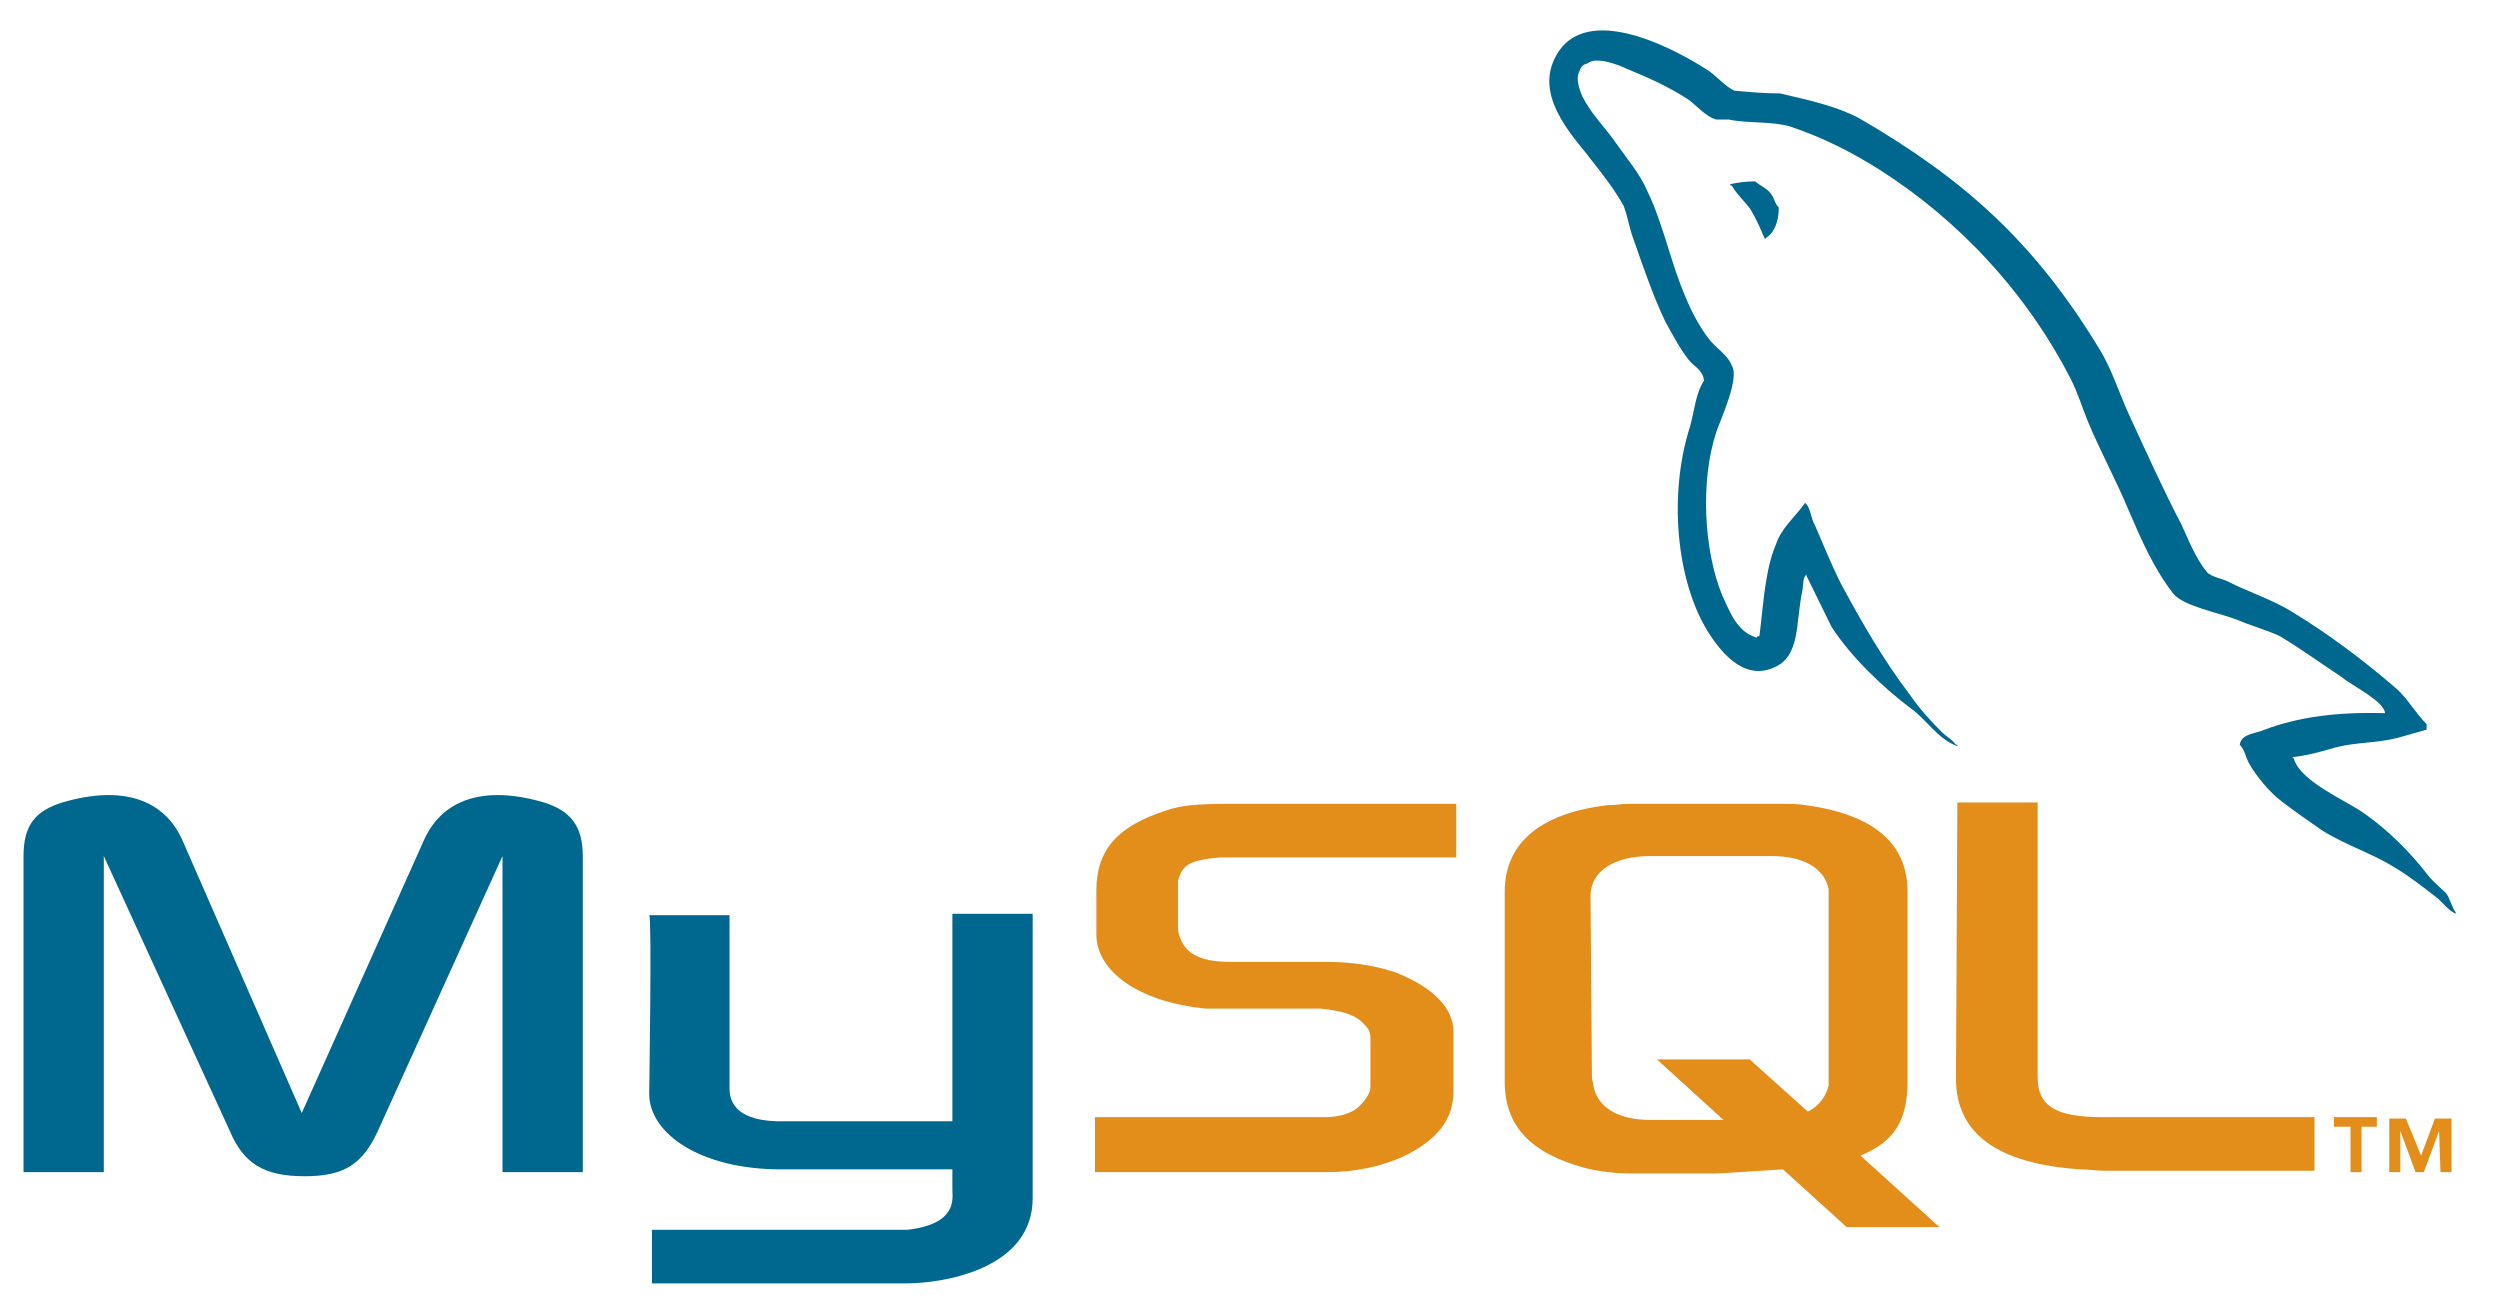
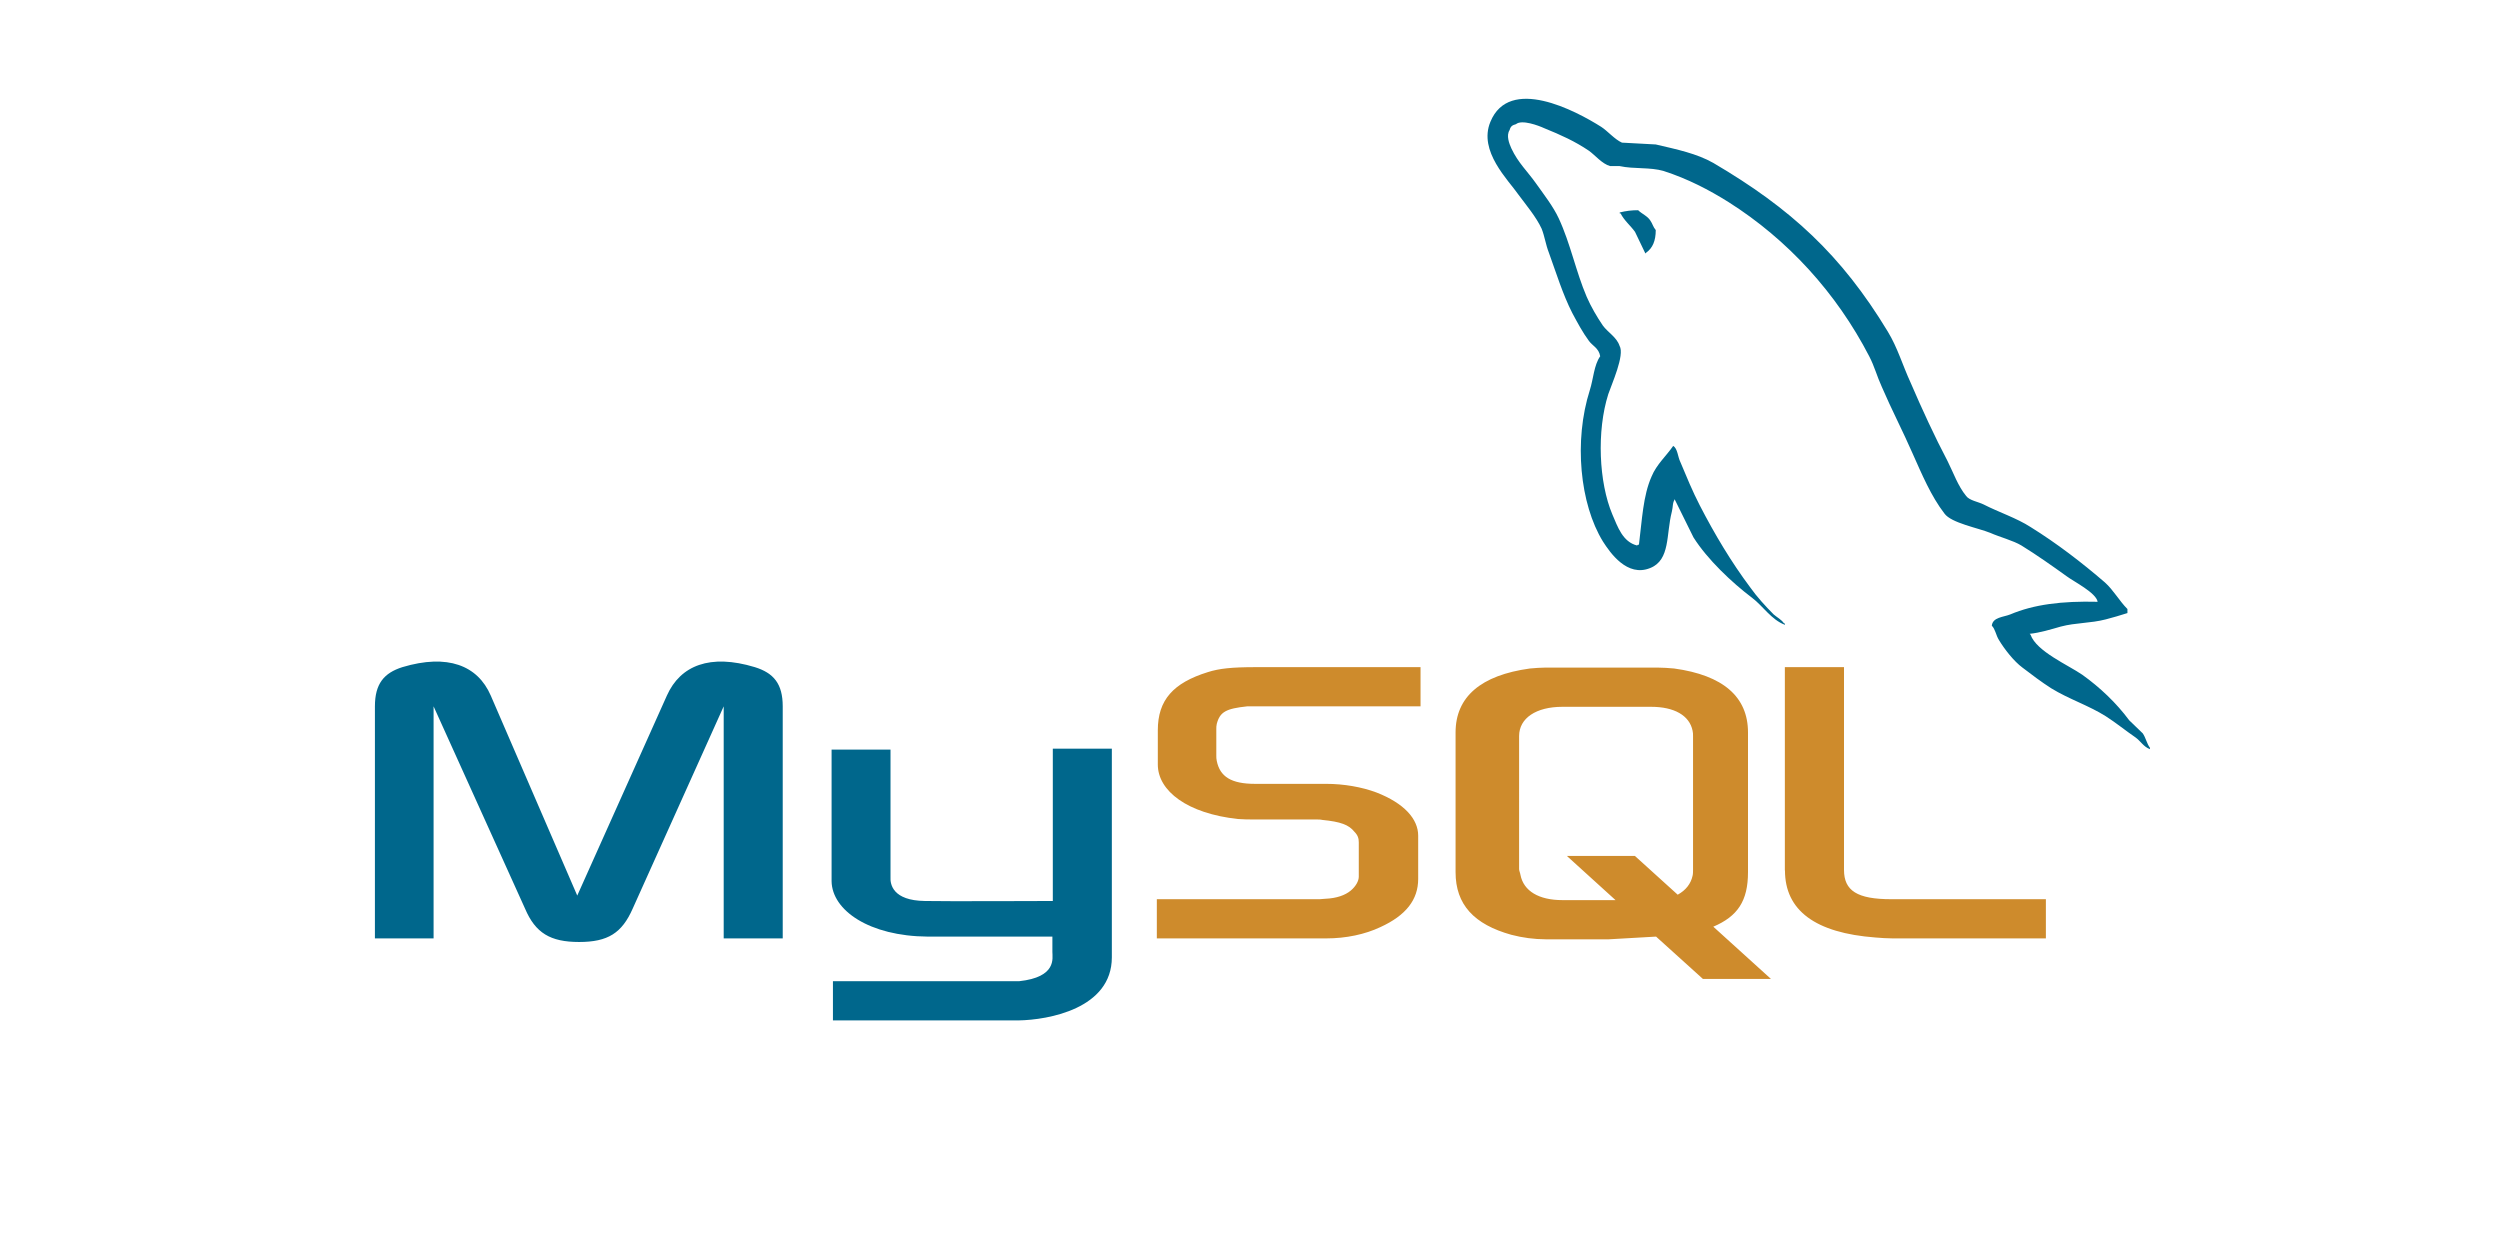
- <svg xmlns="http://www.w3.org/2000/svg" width="105" height="55" viewBox="0 0 105 55" fill="none">
-   <path d="M0.988 49.229H4.36V35.955L9.651 47.497C10.233 48.883 11.105 49.402 12.791 49.402C14.477 49.402 15.233 48.883 15.872 47.497L21.105 35.955V49.229H24.477V35.955C24.477 34.685 23.953 34.05 22.849 33.704C20.291 32.954 18.547 33.589 17.791 35.32L12.674 46.747L7.674 35.32C6.919 33.589 5.174 32.954 2.616 33.704C1.512 34.05 0.988 34.627 0.988 35.955V49.229Z" fill="#00678F" />
-   <path d="M27.267 38.437H30.64V45.708C30.64 46.112 30.756 47.036 32.616 47.093C33.605 47.093 39.942 47.093 40 47.093V38.379H43.372C43.372 38.379 43.372 50.268 43.372 50.325C43.372 53.269 39.709 53.903 38.023 53.903H27.384V51.653H38.081C40.233 51.422 40 50.325 40 49.979V49.113H32.791C29.419 49.113 27.267 47.613 27.267 45.939C27.267 45.766 27.384 38.494 27.267 38.437Z" fill="#00678F" />
-   <path d="M100.174 29.953C98.081 29.895 96.512 30.126 95.116 30.645C94.709 30.819 94.128 30.819 94.07 31.28C94.302 31.511 94.302 31.8 94.477 32.088C94.767 32.608 95.349 33.3 95.814 33.646C96.337 34.05 96.919 34.454 97.5 34.858C98.488 35.493 99.651 35.84 100.64 36.474C101.221 36.821 101.802 37.282 102.326 37.686C102.616 37.917 102.791 38.206 103.14 38.379V38.321C102.965 38.09 102.907 37.744 102.733 37.513C102.5 37.282 102.209 37.051 101.977 36.763C101.221 35.782 100.291 34.858 99.302 34.166C98.488 33.589 96.628 32.838 96.337 31.857C96.337 31.857 96.337 31.857 96.279 31.8C96.861 31.742 97.5 31.569 98.081 31.396C98.954 31.165 99.767 31.223 100.698 30.992C101.105 30.876 101.512 30.761 101.919 30.645C101.919 30.588 101.919 30.472 101.919 30.415C101.453 29.953 101.105 29.318 100.64 28.914C99.302 27.76 97.849 26.663 96.337 25.74C95.523 25.22 94.477 24.874 93.663 24.47C93.372 24.297 92.849 24.239 92.674 24.008C92.209 23.431 91.919 22.681 91.628 22.046C90.872 20.603 90.174 19.045 89.477 17.545C89.012 16.564 88.721 15.525 88.139 14.601C85.465 10.215 82.558 7.56 78.081 4.963C77.093 4.444 75.988 4.213 74.767 3.924C74.128 3.924 73.488 3.867 72.849 3.809C72.442 3.636 72.035 3.116 71.628 2.886C70.174 1.962 66.337 -0.058 65.233 2.597C64.535 4.271 66.279 5.944 66.861 6.752C67.326 7.329 67.849 8.022 68.198 8.657C68.372 9.119 68.43 9.58 68.605 10.042C69.012 11.196 69.419 12.408 69.942 13.505C70.233 14.024 70.523 14.601 70.93 15.121C71.163 15.409 71.512 15.525 71.57 15.986C71.221 16.506 71.163 17.256 70.988 17.891C70.058 20.776 70.407 24.412 71.744 26.548C72.151 27.183 73.139 28.625 74.477 28.048C75.639 27.587 75.407 26.144 75.698 24.816C75.756 24.528 75.698 24.297 75.872 24.124V24.181C76.221 24.874 76.57 25.624 76.919 26.317C77.733 27.587 79.128 28.914 80.291 29.78C80.93 30.241 81.395 31.049 82.209 31.338V31.28C82.209 31.28 82.209 31.28 82.151 31.28C81.977 31.049 81.744 30.934 81.57 30.761C81.105 30.299 80.581 29.722 80.233 29.203C79.128 27.76 78.198 26.144 77.326 24.528C76.919 23.72 76.57 22.854 76.221 22.046C76.046 21.758 76.046 21.296 75.814 21.123C75.407 21.7 74.826 22.162 74.593 22.854C74.128 23.951 74.07 25.336 73.895 26.721C73.779 26.721 73.837 26.721 73.779 26.779C72.965 26.548 72.674 25.74 72.326 24.989C71.57 23.143 71.395 20.199 72.093 18.122C72.267 17.602 73.081 15.871 72.733 15.351C72.558 14.89 72.035 14.601 71.744 14.197C71.395 13.736 71.046 13.101 70.814 12.524C70.174 11.081 69.884 9.465 69.186 8.022C68.895 7.329 68.314 6.637 67.907 6.06C67.442 5.367 66.861 4.848 66.454 4.04C66.337 3.751 66.163 3.29 66.337 3.001C66.395 2.77 66.512 2.712 66.686 2.655C67.035 2.366 67.965 2.712 68.314 2.886C69.302 3.29 70.058 3.636 70.872 4.155C71.221 4.386 71.628 4.906 72.093 5.021C72.267 5.021 72.442 5.021 72.616 5.021C73.43 5.194 74.361 5.079 75.174 5.31C76.57 5.771 77.791 6.406 78.895 7.099C82.267 9.234 85.116 12.293 86.977 15.929C87.267 16.506 87.442 17.083 87.674 17.66C88.198 18.93 88.895 20.199 89.419 21.469C89.942 22.681 90.465 23.893 91.279 24.932C91.686 25.451 93.198 25.74 93.954 26.028C94.477 26.259 95.291 26.49 95.756 26.721C96.628 27.24 97.5 27.875 98.372 28.452C98.779 28.799 100.116 29.433 100.174 29.953Z" fill="#00678F" />
-   <path d="M73.721 7.618C73.256 7.618 72.965 7.676 72.674 7.733C72.674 7.733 72.674 7.733 72.674 7.791C72.674 7.791 72.674 7.791 72.733 7.791C72.965 8.195 73.314 8.484 73.546 8.83C73.779 9.234 73.954 9.638 74.128 10.042L74.186 9.984C74.535 9.753 74.709 9.292 74.709 8.715C74.535 8.541 74.535 8.368 74.419 8.195C74.244 7.907 73.895 7.791 73.721 7.618Z" fill="#00678F" />
-   <path d="M45.988 49.229H55.756C56.919 49.229 57.965 48.998 58.895 48.594C60.349 47.901 61.047 47.036 61.047 45.824V43.342C61.047 42.361 60.233 41.495 58.663 40.86C57.849 40.572 56.802 40.399 55.756 40.399H51.686C50.291 40.399 49.651 39.995 49.477 39.071C49.477 38.956 49.477 38.84 49.477 38.783V37.282C49.477 37.224 49.477 37.109 49.477 36.994C49.651 36.301 50 36.128 51.221 36.013C51.337 36.013 51.453 36.013 51.512 36.013H61.163V33.762H51.686C50.291 33.762 49.593 33.819 48.953 34.05C46.977 34.685 46.047 35.666 46.047 37.398V39.245C46.047 40.745 47.733 42.072 50.639 42.361C50.93 42.361 51.279 42.361 51.628 42.361H55.116C55.233 42.361 55.349 42.361 55.465 42.361C56.512 42.476 56.977 42.65 57.326 43.053C57.558 43.284 57.558 43.458 57.558 43.688V45.651C57.558 45.881 57.384 46.17 57.093 46.459C56.802 46.747 56.279 46.92 55.639 46.92C55.523 46.92 55.407 46.92 55.291 46.92H45.988V49.229Z" fill="#E38D1A" />
-   <path d="M82.151 45.304C82.151 47.613 83.895 48.883 87.384 49.113C87.733 49.113 88.023 49.171 88.372 49.171H97.209V46.92H88.314C86.337 46.92 85.581 46.459 85.581 45.247V33.704H82.209L82.151 45.304Z" fill="#E38D1A" />
-   <path d="M63.198 45.42V37.455C63.198 35.435 64.651 34.166 67.5 33.819C67.791 33.819 68.139 33.762 68.43 33.762H74.884C75.233 33.762 75.523 33.762 75.872 33.819C78.721 34.224 80.116 35.435 80.116 37.455V45.42C80.116 47.093 79.535 47.959 78.139 48.536L81.454 51.537H77.558L74.884 49.113L72.151 49.286H68.546C67.965 49.286 67.267 49.229 66.57 49.056C64.244 48.421 63.198 47.267 63.198 45.42ZM66.861 45.247C66.861 45.362 66.919 45.477 66.919 45.593C67.093 46.516 67.965 47.036 69.302 47.036H72.384L69.593 44.496H73.488L75.93 46.689C76.395 46.459 76.686 46.054 76.802 45.593C76.802 45.477 76.802 45.362 76.802 45.247V37.629C76.802 37.513 76.802 37.398 76.802 37.34C76.628 36.474 75.756 35.955 74.419 35.955H69.302C67.791 35.955 66.802 36.59 66.802 37.629L66.861 45.247Z" fill="#E38D1A" />
-   <path d="M98.721 49.229H99.186V47.324H99.826V46.92H98.023V47.324H98.721V49.229ZM102.5 49.229H102.965V46.978H102.267L101.686 48.536L101.047 46.978H100.349V49.229H100.814V47.497L101.453 49.229H101.802L102.442 47.497L102.5 49.229Z" fill="#E38D1A" />
+ <svg xmlns="http://www.w3.org/2000/svg" width="120" height="60" viewBox="0 0 9.252 4.626">
+   <g transform="matrix(.037376 0 0 .037376 1.069994 -1.319339)" fill-rule="evenodd">
+     <path d="M8.504 128.215h5.8v-22.977l9.058 20.033c1.026 2.408 2.5 3.3 5.354 3.3s4.24-.893 5.3-3.3l9.013-20.033v22.977h5.845v-22.977c0-2.23-.893-3.303-2.767-3.883-4.417-1.338-7.362-.178-8.7 2.81l-8.878 19.81-8.567-19.81c-1.294-2.988-4.284-4.148-8.745-2.81-1.83.58-2.722 1.652-2.722 3.883l-.001 22.977zm45.198-18.694h5.845v12.627c-.044.713.223 2.32 3.4 2.363 1.65.045 12.582 0 12.67 0v-15.08h5.845v20.658c0 5.086-6.3 6.2-9.236 6.246h-18.38v-3.88h18.427c3.748-.402 3.302-2.275 3.302-2.9v-1.518h-12.36c-5.756-.045-9.46-2.588-9.503-5.488v-13.03zm125.374-14.635c-3.568-.09-6.336.268-8.656 1.25-.668.27-1.74.27-1.828 1.116.357.355.4.936.713 1.428.535.893 1.473 2.096 2.32 2.72.938.715 1.875 1.428 2.855 2.053 1.74 1.07 3.703 1.695 5.398 2.766.982.625 1.963 1.428 2.945 2.098.5.357.803.938 1.428 1.16v-.135c-.312-.4-.402-.98-.713-1.428-.447-.445-.893-.848-1.34-1.293-1.293-1.74-2.9-3.258-4.64-4.506-1.428-.982-4.55-2.32-5.13-3.97l-.088-.09c.98-.09 2.14-.447 3.078-.715 1.518-.4 2.9-.312 4.46-.713.715-.18 1.428-.402 2.143-.625v-.4c-.803-.803-1.383-1.874-2.23-2.632-2.275-1.963-4.775-3.882-7.363-5.488-1.383-.892-3.168-1.473-4.64-2.23-.537-.268-1.428-.402-1.74-.848-.805-.98-1.25-2.275-1.83-3.436-1.293-2.454-2.543-5.175-3.658-7.763-.803-1.74-1.295-3.48-2.275-5.086-4.596-7.585-9.594-12.18-17.268-16.687-1.65-.937-3.613-1.34-5.7-1.83l-3.346-.18c-.715-.312-1.428-1.16-2.053-1.562-2.543-1.606-9.102-5.086-10.977-.49-1.205 2.9 1.785 5.755 2.8 7.228.76 1.026 1.74 2.186 2.277 3.346.3.758.4 1.562.713 2.365.713 1.963 1.383 4.15 2.32 5.98.5.937 1.025 1.92 1.65 2.767.357.49.982.714 1.115 1.517-.625.893-.668 2.23-1.025 3.347-1.607 5.042-.982 11.288 1.293 14.99.715 1.115 2.4 3.57 4.686 2.632 2.008-.803 1.56-3.346 2.14-5.577.135-.535.045-.892.312-1.25v.09l1.83 3.703c1.383 2.186 3.793 4.462 5.8 5.98 1.07.803 1.918 2.187 3.256 2.677v-.135h-.088c-.268-.4-.67-.58-1.027-.892-.803-.803-1.695-1.785-2.32-2.677-1.873-2.498-3.523-5.265-4.996-8.12-.715-1.383-1.34-2.9-1.918-4.283-.27-.536-.27-1.34-.715-1.606-.67.98-1.65 1.83-2.143 3.034-.848 1.918-.936 4.283-1.248 6.737-.18.045-.1 0-.18.09-1.426-.356-1.918-1.83-2.453-3.078-1.338-3.168-1.562-8.254-.402-11.913.312-.937 1.652-3.882 1.117-4.774-.27-.848-1.16-1.338-1.652-2.008-.58-.848-1.203-1.918-1.605-2.855-1.07-2.5-1.605-5.265-2.766-7.764-.537-1.16-1.473-2.365-2.232-3.435-.848-1.205-1.783-2.053-2.453-3.48-.223-.49-.535-1.294-.178-1.83.088-.357.268-.49.623-.58.58-.49 2.232.134 2.812.4 1.65.67 3.033 1.294 4.416 2.23.625.446 1.295 1.294 2.098 1.518h.938c1.428.312 3.033.09 4.37.49 2.365.76 4.506 1.874 6.426 3.08 5.844 3.703 10.664 8.968 13.92 15.26.535 1.026.758 1.963 1.25 3.034.938 2.187 2.098 4.417 3.033 6.56.938 2.097 1.83 4.24 3.168 5.98.67.937 3.346 1.427 4.55 1.918.893.4 2.275.76 3.08 1.25 1.516.937 3.033 2.008 4.46 3.034.713.534 2.945 1.65 3.078 2.54zm-45.5-38.772a7.09 7.09 0 0 0-1.828.223v.09h.088c.357.714.982 1.205 1.428 1.83l1.027 2.142.088-.09c.625-.446.938-1.16.938-2.23-.268-.312-.312-.625-.535-.937-.268-.446-.848-.67-1.206-1.026z" fill="#00678c" />
+     <path d="M85.916 128.215h16.776c1.963 0 3.838-.4 5.354-1.115 2.543-1.16 3.748-2.72 3.748-4.773v-4.283c0-1.65-1.383-3.213-4.148-4.283-1.428-.535-3.213-.848-4.953-.848h-7.05c-2.365 0-3.48-.715-3.793-2.275-.044-.178-.044-.357-.044-.535v-2.633c0-.135 0-.312.044-.49.312-1.205.937-1.518 3-1.74h17.177v-3.883h-16.33c-2.365 0-3.614.135-4.73.492-3.436 1.07-4.953 2.766-4.953 5.754v3.393c0 2.63 2.945 4.863 7.942 5.398.535.045 1.115.045 1.695.045h6.024c.223 0 .445 0 .623.045 1.83.178 2.633.49 3.168 1.158.357.357.447.67.447 1.072v3.39c0 .4-.268.938-.803 1.383s-1.385.758-2.5.803c-.223 0-.355.045-.58.045H85.916zm62.195-6.736c0 3.97 3 6.2 8.97 6.648.58.045 1.115.088 1.695.088h15.17v-3.88h-15.303c-3.393 0-4.686-.848-4.686-2.9v-20.078H148.1v20.123zm-32.615.177v-13.83c0-3.525 2.498-5.668 7.363-6.336.535-.045 1.07-.09 1.56-.09h11.064c.58 0 1.072.045 1.652.09 4.863.668 7.316 2.81 7.316 6.336v13.83c0 2.855-1.025 4.373-3.436 5.4l5.71 5.174h-6.736l-4.64-4.193-4.686.268h-6.246a13.66 13.66 0 0 1-3.391-.445c-3.7-1.028-5.53-2.99-5.53-6.204zm6.29-.31c0 .178.1.355.135.58.312 1.605 1.828 2.498 4.148 2.498h5.266l-4.818-4.373h6.736l4.238 3.838c.805-.447 1.295-1.072 1.473-1.875.045-.178.045-.4.045-.58v-13.252c0-.178 0-.355-.045-.535-.312-1.516-1.828-2.363-4.104-2.363h-8.79c-2.588 0-4.283 1.115-4.283 2.898z" fill="#ce8b2c" />
+   </g>
</svg>
